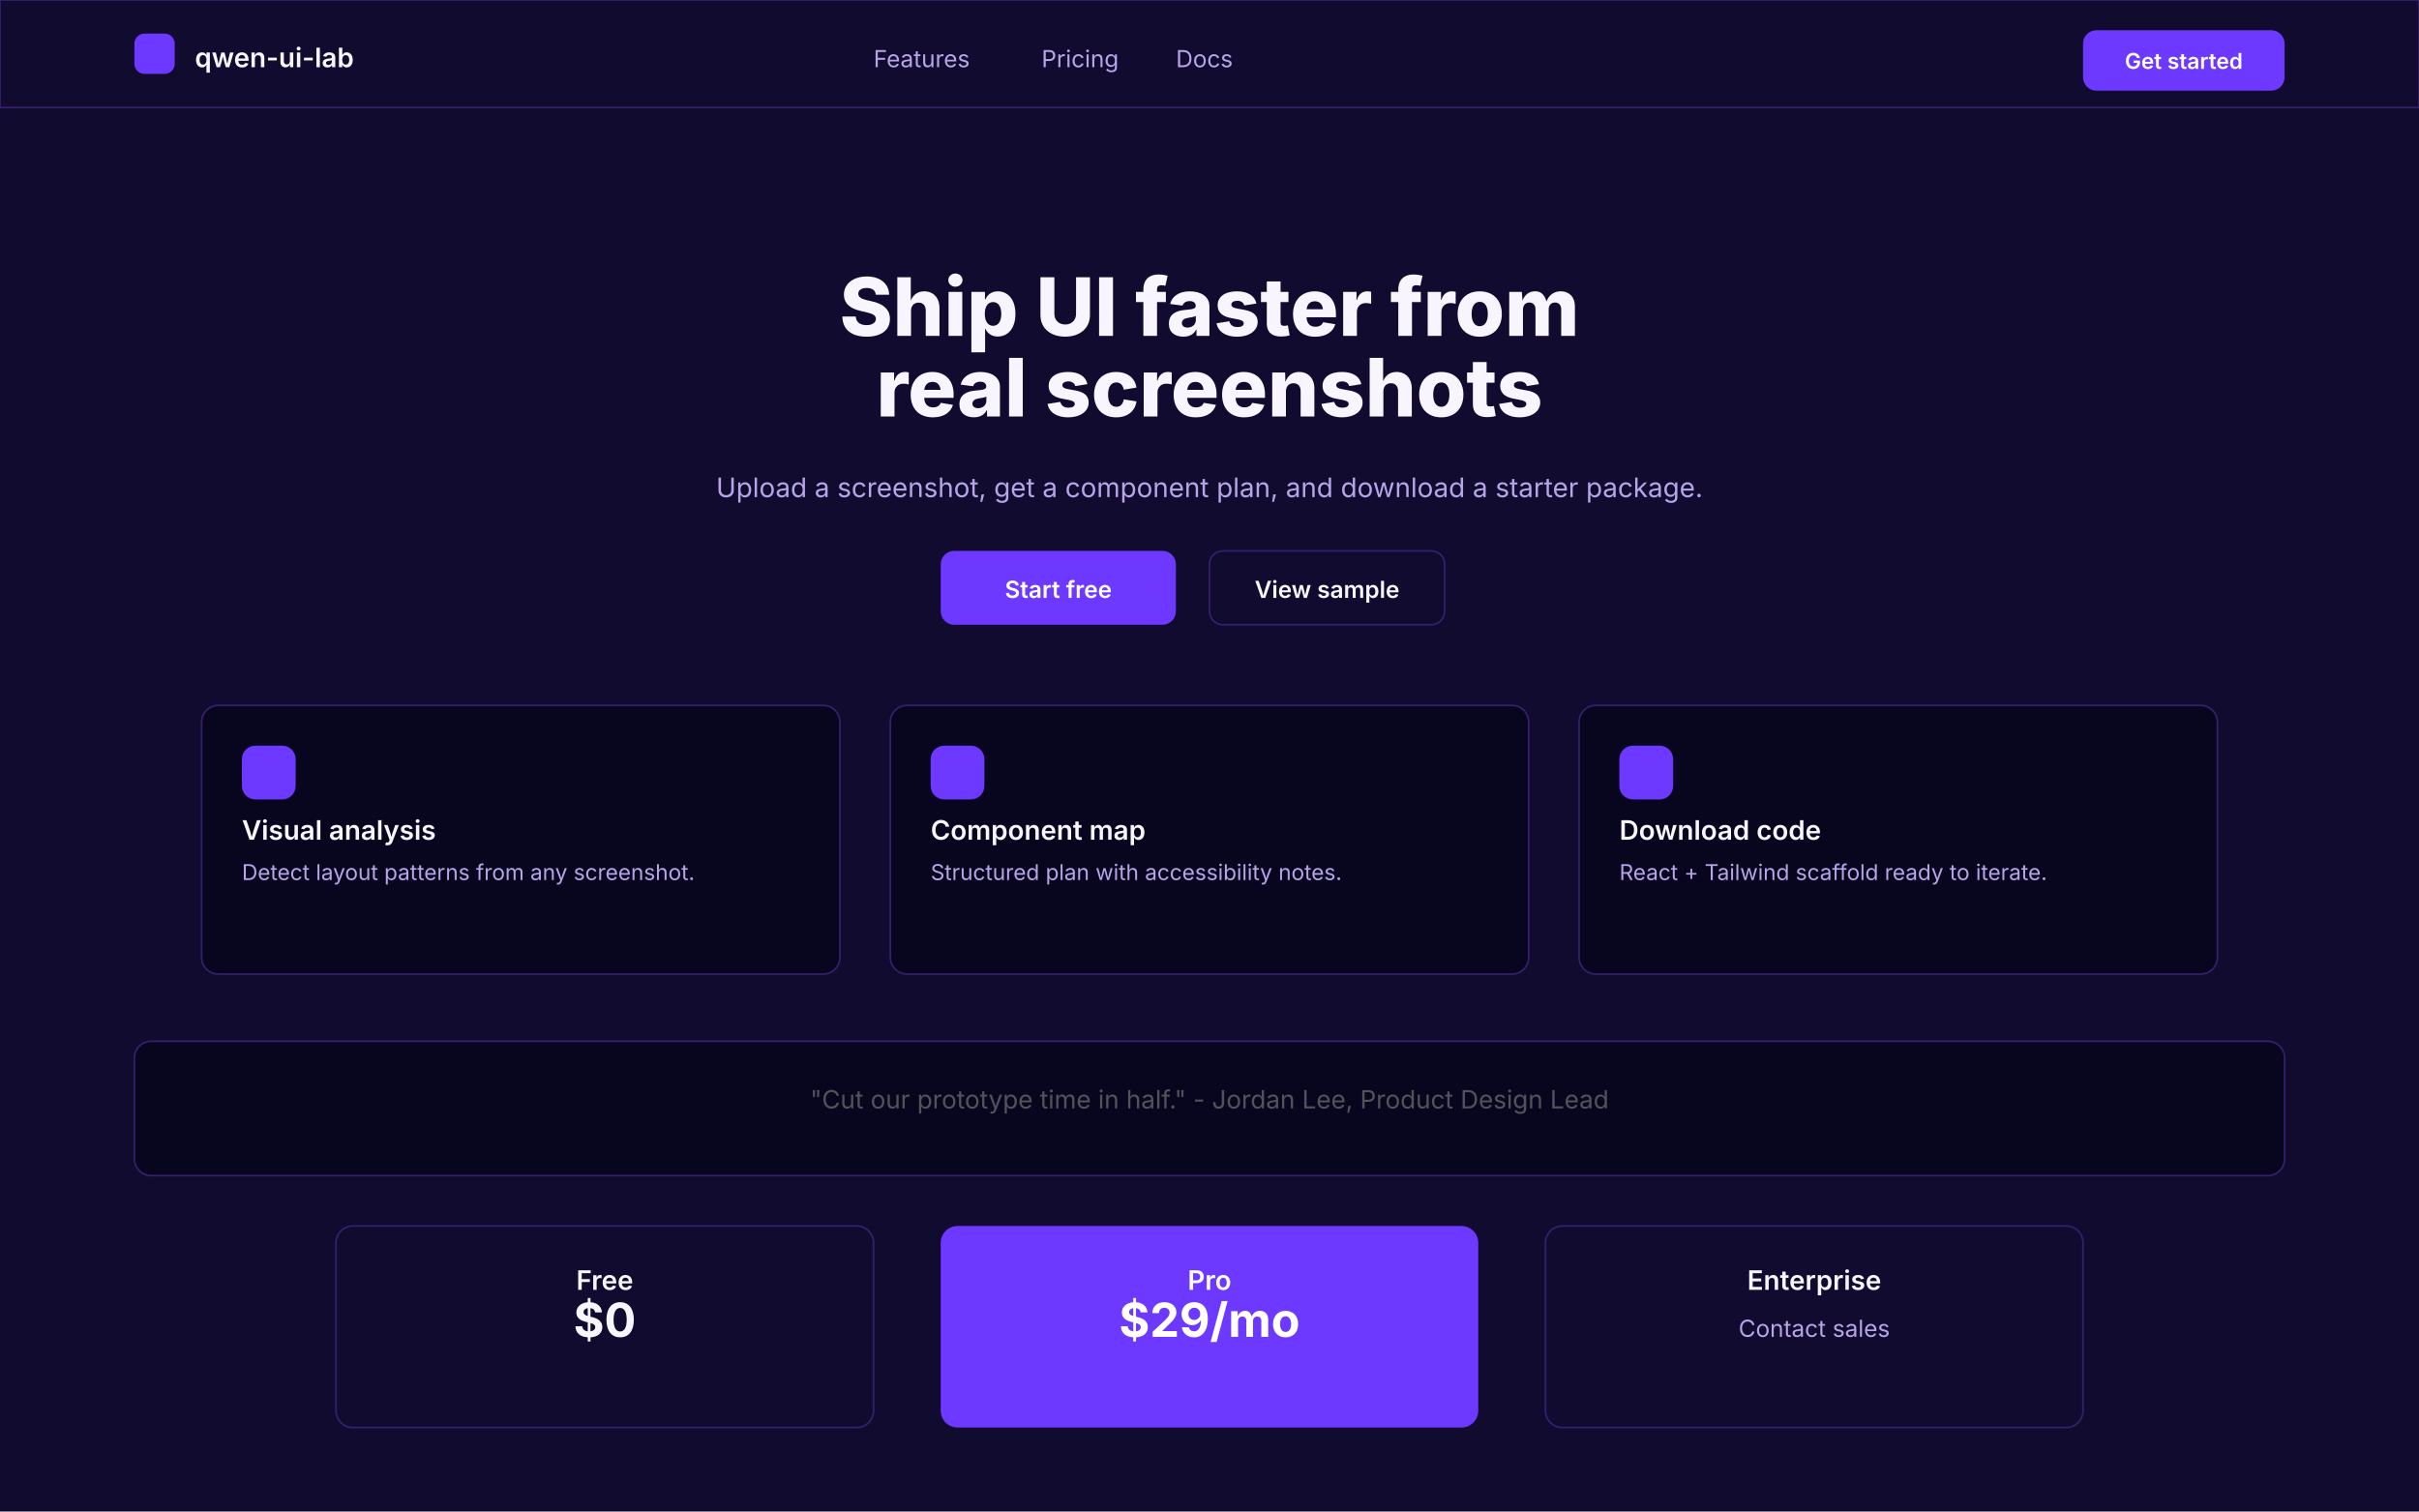
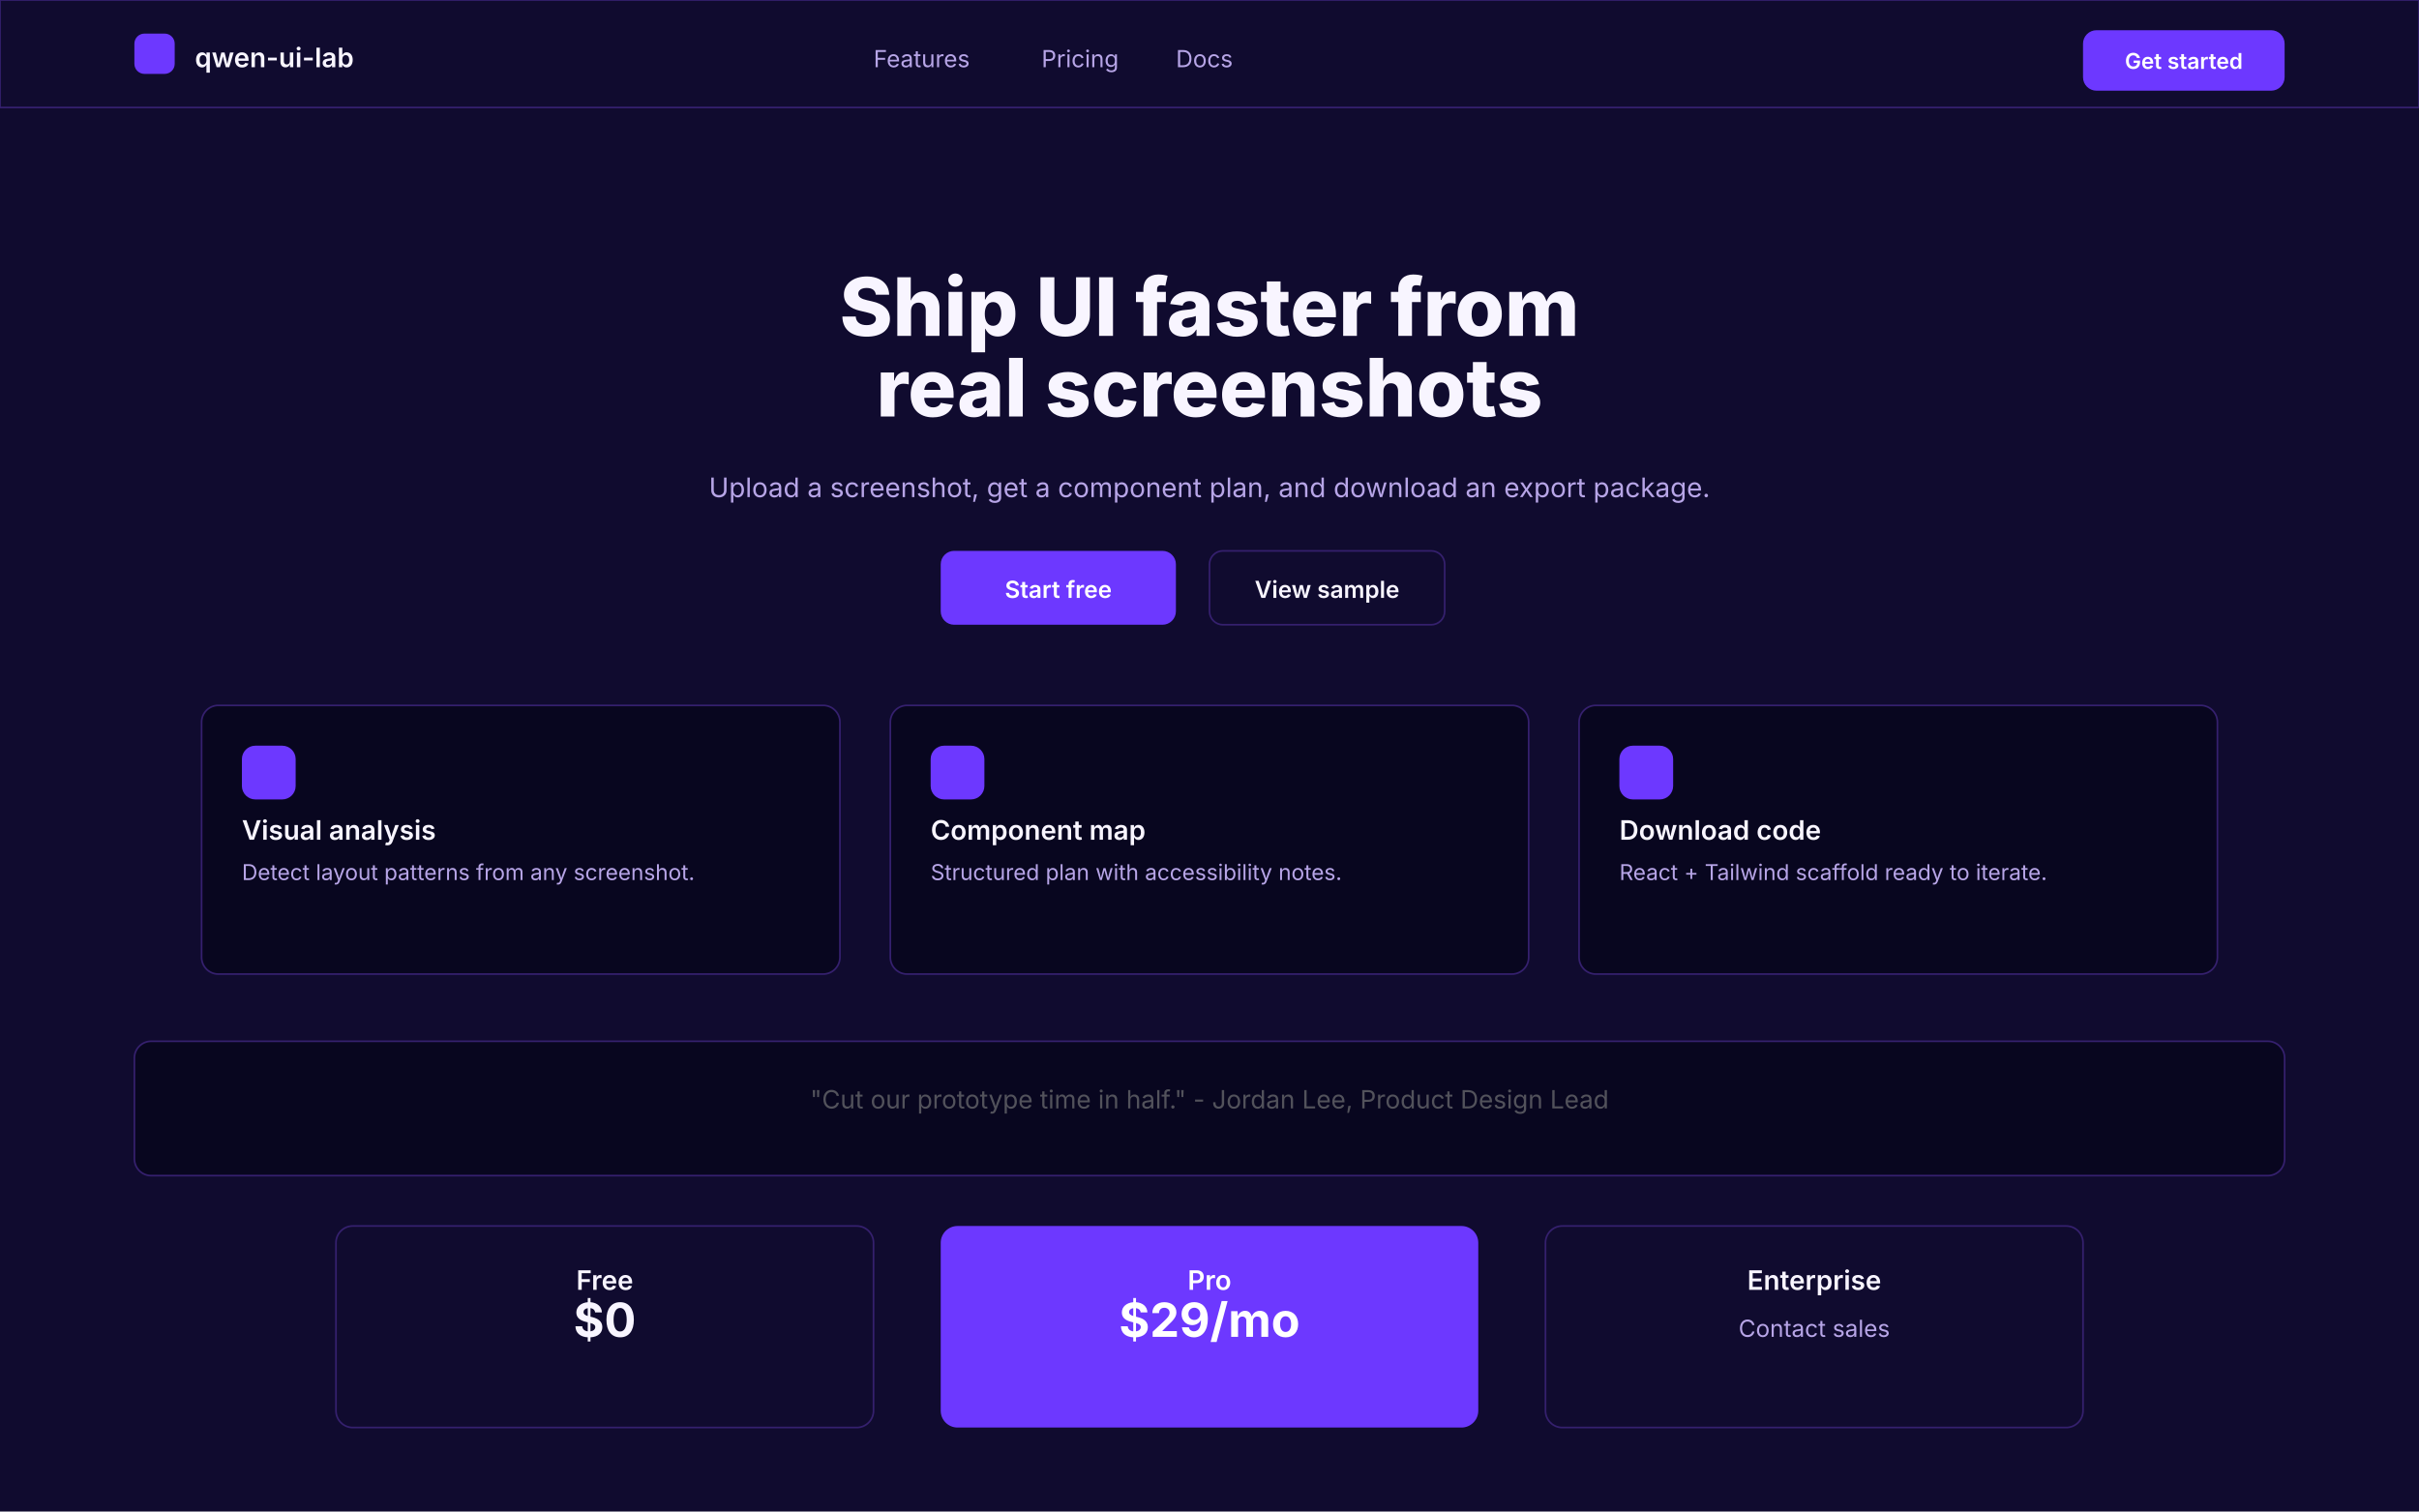
<svg xmlns="http://www.w3.org/2000/svg" fill="none" viewBox="0 0 1440 900">
  <defs>
    <style id="qwen-ref-style">
  rect[fill="#fafafa"], rect[fill="#F8FAFC"] { fill: #08061f; }
  rect[fill="#fff"], rect[fill="#FFF"] { fill: #100b2f; }
  rect[fill="#f4f4f5"], circle[fill="#f4f4f5"], rect[fill="#F1F5F9"], rect[fill="#E2E8F0"] { fill: #171333; }
  rect[fill="#E0F2FE"], circle[fill="#E0F2FE"], circle[fill="#DBEAFE"], rect[fill="#DBEAFE"] { fill: #1a285f; }
  rect[fill="#DBEAFE"], circle[fill="#DBEAFE"] { fill: #123f42; }
  rect[fill="#FEE2E2"], circle[fill="#FEE2E2"] { fill: #2a1a55; }
  rect[fill="#FCE7F3"], circle[fill="#FCE7F3"] { fill: #351447; }
  rect[fill="#E0E7FF"], circle[fill="#E0E7FF"] { fill: #231a5e; }
  rect[fill="#18181b"], rect[fill="#111827"] { fill: #6d38ff; }
  rect[fill="#2563EB"], path[fill="#2563EB"] { fill: #6d38ff; }
  rect[fill="#2563EB"], path[fill="#2563EB"] { fill: #2563EB; }
  text[fill="#18181b"], text[fill="#111827"] { fill: #f8f5ff; }
  text[fill="#71717a"], text[fill="#a1a1aa"], text[fill="#A1A1AA"], text[fill="#64748B"], text[fill="#94A3B8"] { fill: #b7a5e7; }
  text[fill="#2563EB"], text[fill="#2563EB"] { fill: #2563EB; }
  text[fill="#dc2626"], text[fill="#EF4444"] { fill: #ff6b9d; }
  path[stroke="#18181b"], path[stroke="#111827"] { stroke: #d9b6ff; }
  path[stroke="#2563EB"] { stroke: #9a6dff; }
  path[stroke="#2563EB"] { stroke: #2563EB; }
  rect[stroke="#e4e4e7"], circle[stroke="#e4e4e7"], line[stroke="#e4e4e7"], rect[stroke="#CBD5E1"], circle[stroke="#CBD5E1"], line[stroke="#CBD5E1"], rect[stroke="#E2E8F0"] { stroke: #35206e; }
</style>
  </defs>
  <rect width="1440" height="900" fill="#fff" />
  <rect width="1440" height="64" fill="#fff" stroke="#e4e4e7" />
  <rect width="24" height="24" x="80" y="20" fill="#18181b" rx="6" />
  <text x="116" y="40" fill="#18181b" font-family="Inter,sans-serif" font-size="16" font-weight="600">qwen-ui-lab</text>
  <text x="520" y="40" fill="#71717a" font-family="Inter,sans-serif" font-size="14">Features</text>
  <text x="620" y="40" fill="#71717a" font-family="Inter,sans-serif" font-size="14">Pricing</text>
  <text x="700" y="40" fill="#71717a" font-family="Inter,sans-serif" font-size="14">Docs</text>
  <rect width="120" height="36" x="1240" y="18" fill="#18181b" rx="8" />
  <text x="1300" y="41" fill="#fff" font-family="Inter,sans-serif" font-size="13" font-weight="600" text-anchor="middle">Get started</text>
  <text x="720" y="200" fill="#18181b" font-family="Inter,sans-serif" font-size="48" font-weight="800" text-anchor="middle">Ship UI faster from</text>
  <text x="720" y="248" fill="#18181b" font-family="Inter,sans-serif" font-size="48" font-weight="800" text-anchor="middle">real screenshots</text>
-   <text x="720" y="296" fill="#71717a" font-family="Inter,sans-serif" font-size="16" text-anchor="middle">Upload a screenshot, get a component plan, and download a starter package.</text>
+   <text x="720" y="296" fill="#71717a" font-family="Inter,sans-serif" font-size="16" text-anchor="middle">Upload a screenshot, get a component plan, and download an export package.</text>
  <rect width="140" height="44" x="560" y="328" fill="#18181b" rx="8" />
  <text x="630" y="356" fill="#fff" font-family="Inter,sans-serif" font-size="14" font-weight="600" text-anchor="middle">Start free</text>
  <rect width="140" height="44" x="720" y="328" fill="#fff" stroke="#e4e4e7" rx="8" />
  <text x="790" y="356" fill="#18181b" font-family="Inter,sans-serif" font-size="14" font-weight="600" text-anchor="middle">View sample</text>
  <rect width="380" height="160" x="120" y="420" fill="#fafafa" stroke="#e4e4e7" rx="10" />
  <rect width="32" height="32" x="144" y="444" fill="#18181b" rx="8" />
  <text x="144" y="500" fill="#18181b" font-family="Inter,sans-serif" font-size="16" font-weight="600">Visual analysis</text>
  <text x="144" y="524" fill="#71717a" font-family="Inter,sans-serif" font-size="13">Detect layout patterns from any screenshot.</text>
  <rect width="380" height="160" x="530" y="420" fill="#fafafa" stroke="#e4e4e7" rx="10" />
  <rect width="32" height="32" x="554" y="444" fill="#18181b" rx="8" />
  <text x="554" y="500" fill="#18181b" font-family="Inter,sans-serif" font-size="16" font-weight="600">Component map</text>
  <text x="554" y="524" fill="#71717a" font-family="Inter,sans-serif" font-size="13">Structured plan with accessibility notes.</text>
  <rect width="380" height="160" x="940" y="420" fill="#fafafa" stroke="#e4e4e7" rx="10" />
  <rect width="32" height="32" x="964" y="444" fill="#18181b" rx="8" />
  <text x="964" y="500" fill="#18181b" font-family="Inter,sans-serif" font-size="16" font-weight="600">Download code</text>
  <text x="964" y="524" fill="#71717a" font-family="Inter,sans-serif" font-size="13">React + Tailwind scaffold ready to iterate.</text>
  <rect width="1280" height="80" x="80" y="620" fill="#fafafa" stroke="#e4e4e7" rx="10" />
  <text x="720" y="660" fill="#52525b" font-family="Inter,sans-serif" font-size="15" text-anchor="middle">"Cut our prototype time in half." - Jordan Lee, Product Design Lead</text>
  <rect width="320" height="120" x="200" y="730" fill="#fff" stroke="#e4e4e7" rx="10" />
  <text x="360" y="768" fill="#18181b" font-family="Inter,sans-serif" font-size="16" font-weight="600" text-anchor="middle">Free</text>
  <text x="360" y="796" fill="#18181b" font-family="Inter,sans-serif" font-size="28" font-weight="700" text-anchor="middle">$0</text>
  <rect width="320" height="120" x="560" y="730" fill="#18181b" rx="10" />
  <text x="720" y="768" fill="#fff" font-family="Inter,sans-serif" font-size="16" font-weight="600" text-anchor="middle">Pro</text>
  <text x="720" y="796" fill="#fff" font-family="Inter,sans-serif" font-size="28" font-weight="700" text-anchor="middle">$29/mo</text>
  <rect width="320" height="120" x="920" y="730" fill="#fff" stroke="#e4e4e7" rx="10" />
  <text x="1080" y="768" fill="#18181b" font-family="Inter,sans-serif" font-size="16" font-weight="600" text-anchor="middle">Enterprise</text>
  <text x="1080" y="796" fill="#71717a" font-family="Inter,sans-serif" font-size="14" text-anchor="middle">Contact sales</text>
</svg>
